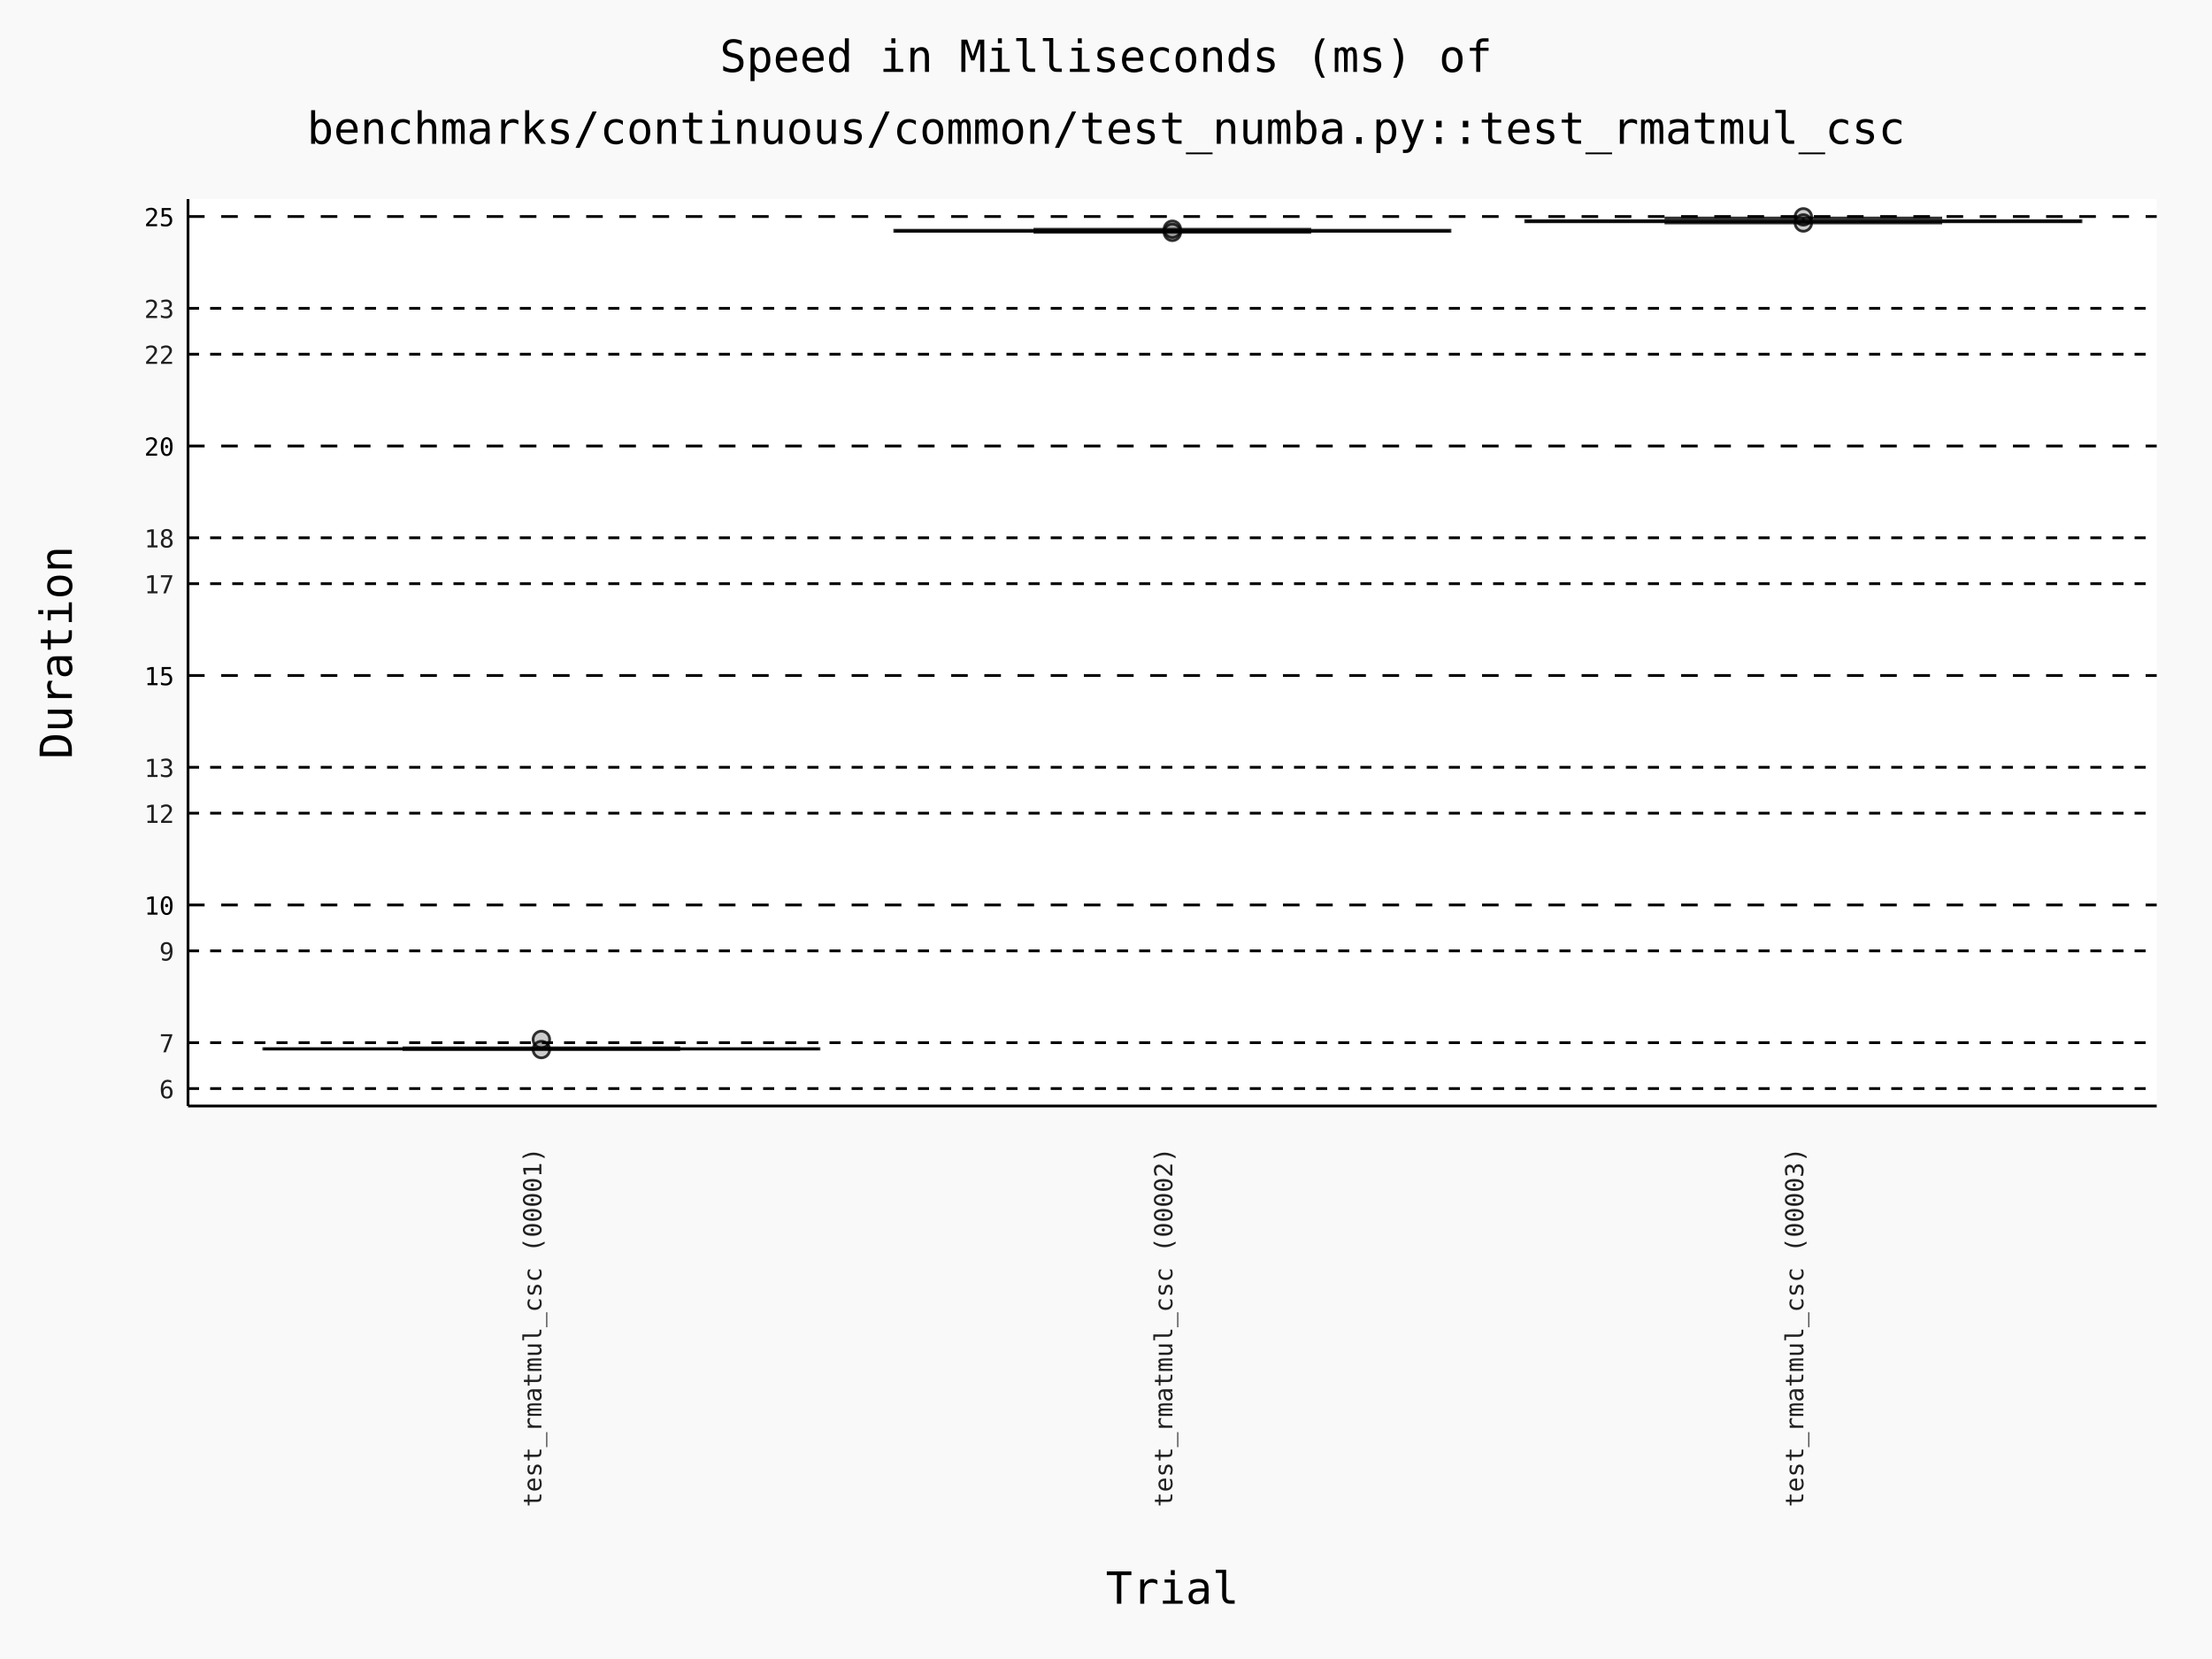
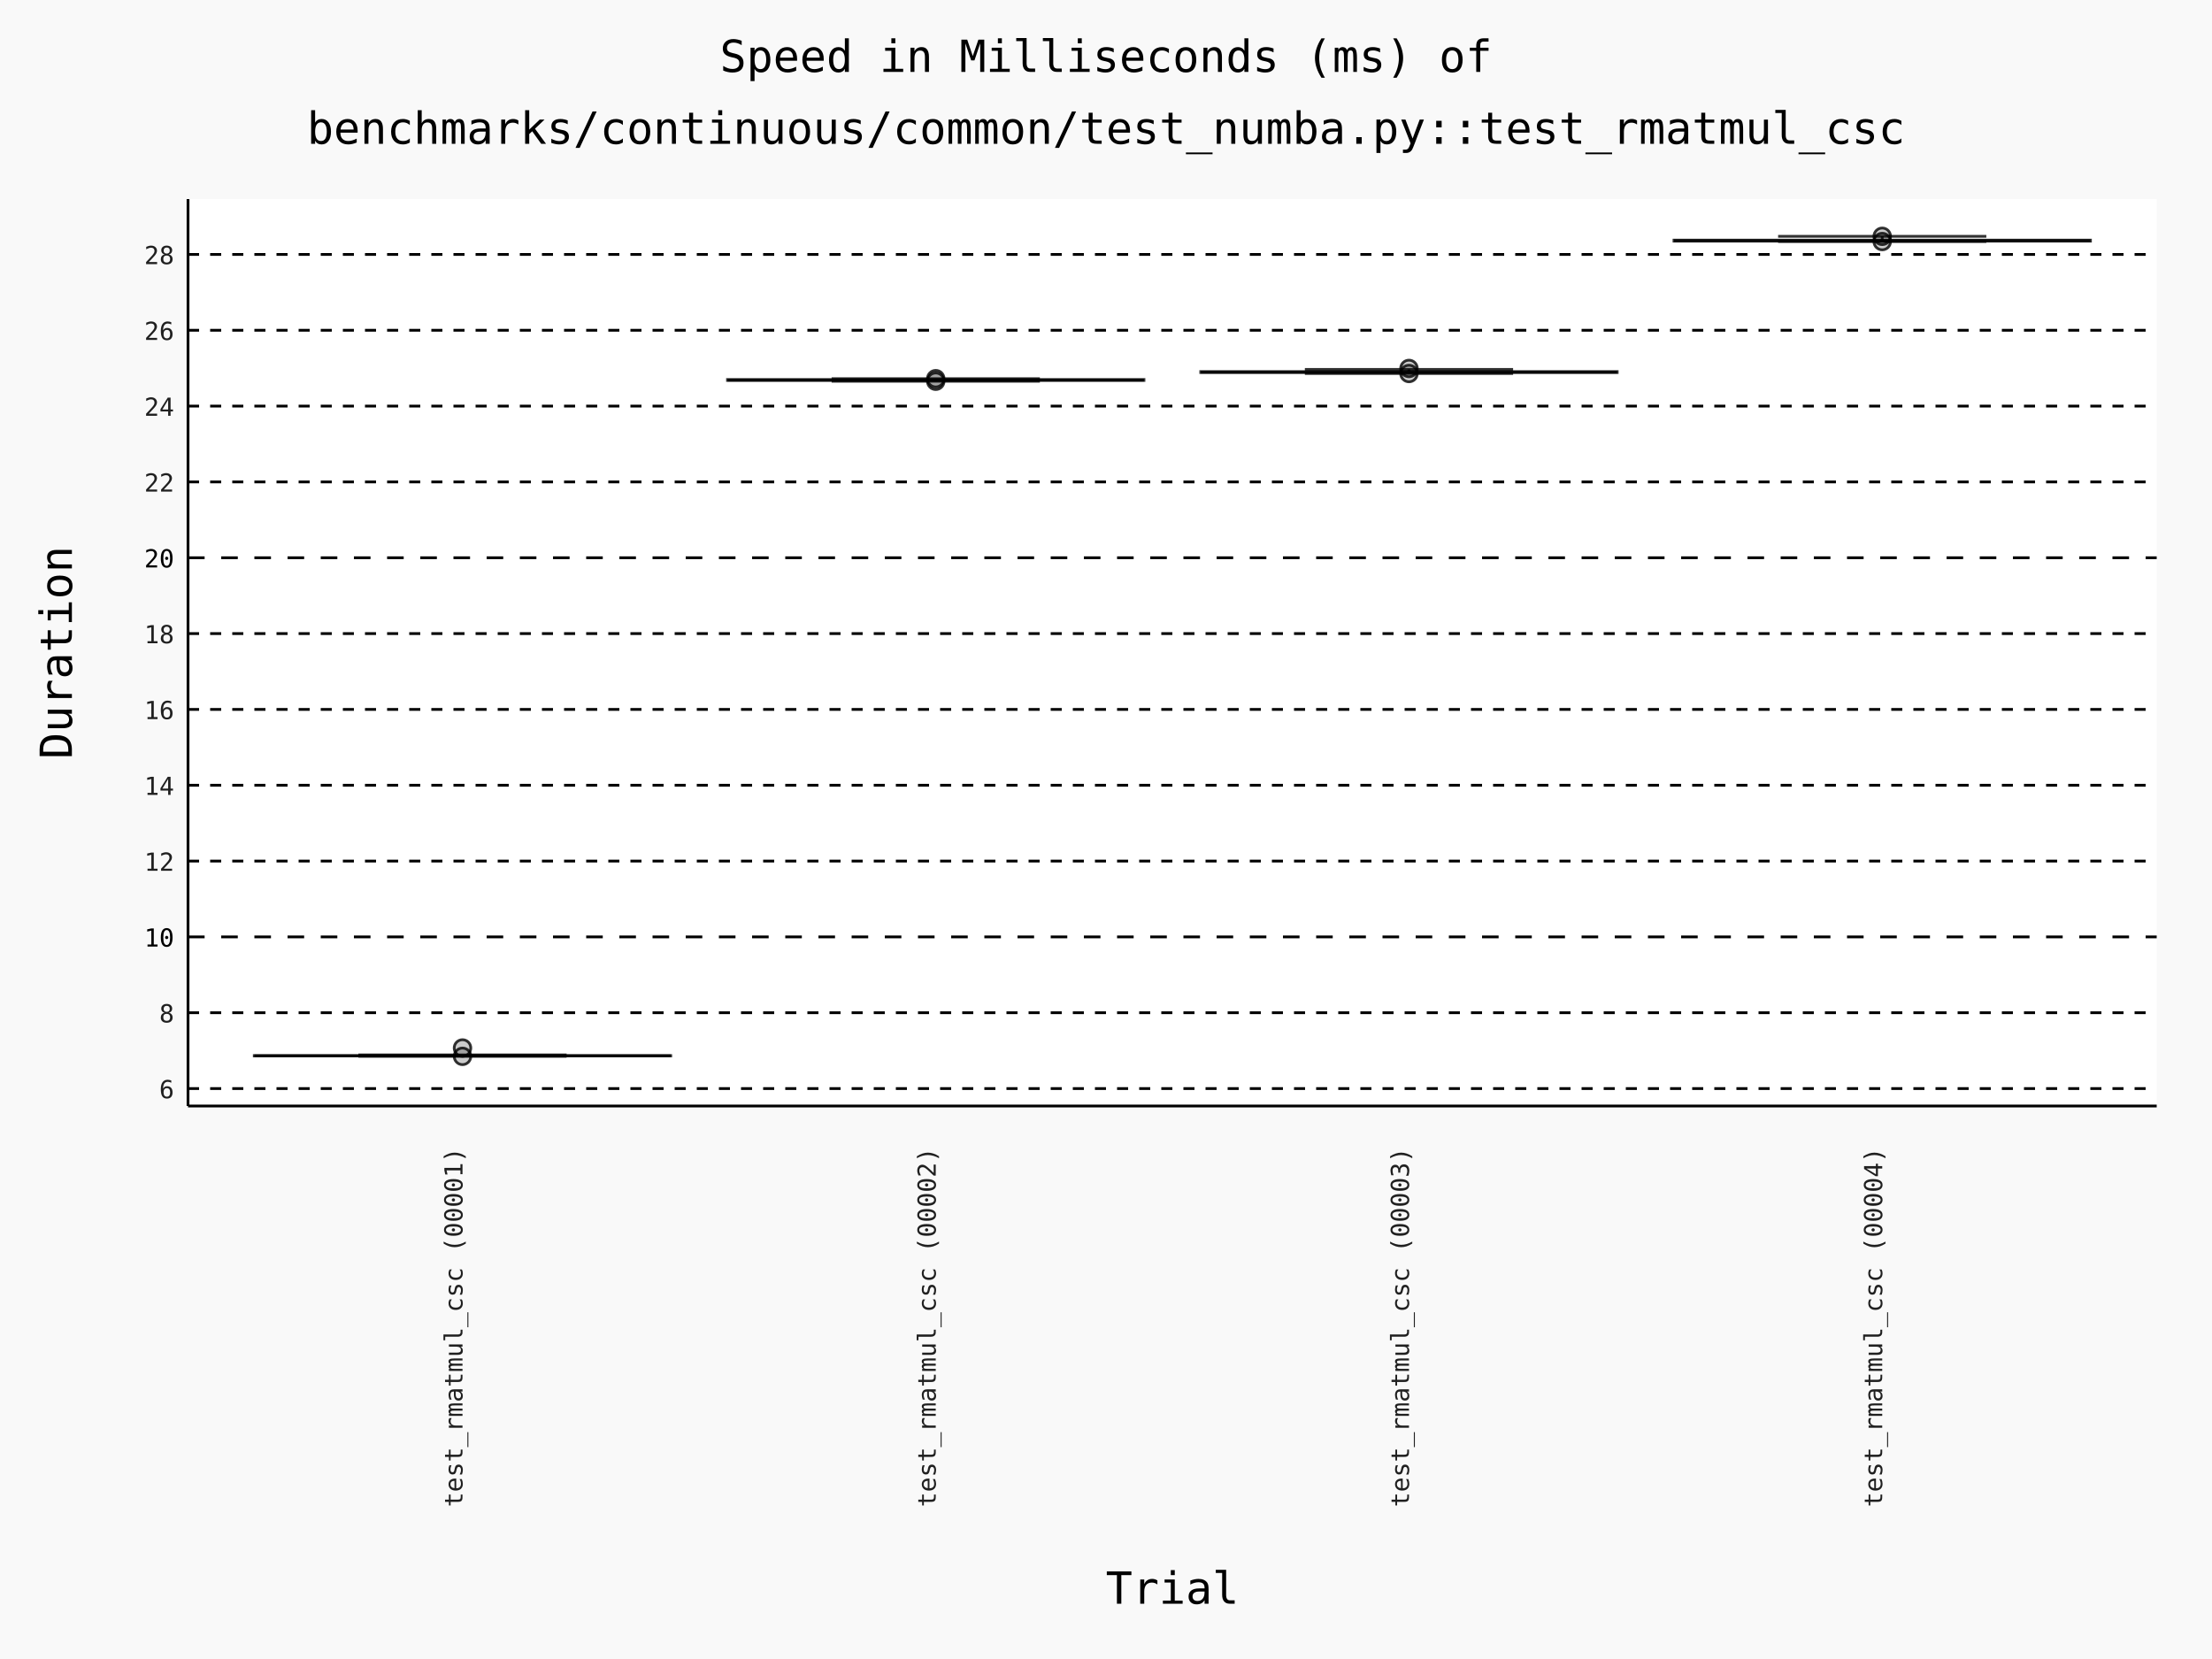
- <svg xmlns="http://www.w3.org/2000/svg" id="chart-561ffcb5-da2e-4464-87ba-7b3b3c392dc6" class="pygal-chart" viewBox="0 0 800 600">
+ <svg xmlns="http://www.w3.org/2000/svg" id="chart-e6eb387d-7702-4a3e-89c0-373806a4e8cf" class="pygal-chart" viewBox="0 0 800 600">
  <defs>
-     <style type="text/css">#chart-561ffcb5-da2e-4464-87ba-7b3b3c392dc6{-webkit-user-select:none;-webkit-font-smoothing:antialiased;font-family:Consolas,"Deja Vu Sans Mono","Bitstream Vera Sans Mono","Courier New",monospace}#chart-561ffcb5-da2e-4464-87ba-7b3b3c392dc6 .title{font-family:Consolas,"Deja Vu Sans Mono","Bitstream Vera Sans Mono","Courier New",monospace;font-size:16px}#chart-561ffcb5-da2e-4464-87ba-7b3b3c392dc6 .legends .legend text{font-family:Consolas,"Deja Vu Sans Mono","Bitstream Vera Sans Mono","Courier New",monospace;font-size:14px}#chart-561ffcb5-da2e-4464-87ba-7b3b3c392dc6 .axis text{font-family:Consolas,"Deja Vu Sans Mono","Bitstream Vera Sans Mono","Courier New",monospace;font-size:10px}#chart-561ffcb5-da2e-4464-87ba-7b3b3c392dc6 .axis text.major{font-family:Consolas,"Deja Vu Sans Mono","Bitstream Vera Sans Mono","Courier New",monospace;font-size:10px}#chart-561ffcb5-da2e-4464-87ba-7b3b3c392dc6 .text-overlay text.value{font-family:Consolas,"Deja Vu Sans Mono","Bitstream Vera Sans Mono","Courier New",monospace;font-size:16px}#chart-561ffcb5-da2e-4464-87ba-7b3b3c392dc6 .text-overlay text.label{font-family:Consolas,"Deja Vu Sans Mono","Bitstream Vera Sans Mono","Courier New",monospace;font-size:10px}#chart-561ffcb5-da2e-4464-87ba-7b3b3c392dc6 .tooltip{font-family:Consolas,"Deja Vu Sans Mono","Bitstream Vera Sans Mono","Courier New",monospace;font-size:14px}#chart-561ffcb5-da2e-4464-87ba-7b3b3c392dc6 text.no_data{font-family:Consolas,"Deja Vu Sans Mono","Bitstream Vera Sans Mono","Courier New",monospace;font-size:64px}
- #chart-561ffcb5-da2e-4464-87ba-7b3b3c392dc6{background-color:rgba(249,249,249,1)}#chart-561ffcb5-da2e-4464-87ba-7b3b3c392dc6 path,#chart-561ffcb5-da2e-4464-87ba-7b3b3c392dc6 line,#chart-561ffcb5-da2e-4464-87ba-7b3b3c392dc6 rect,#chart-561ffcb5-da2e-4464-87ba-7b3b3c392dc6 circle{-webkit-transition:150ms;-moz-transition:150ms;transition:150ms}#chart-561ffcb5-da2e-4464-87ba-7b3b3c392dc6 .graph &gt; .background{fill:rgba(249,249,249,1)}#chart-561ffcb5-da2e-4464-87ba-7b3b3c392dc6 .plot &gt; .background{fill:rgba(255,255,255,1)}#chart-561ffcb5-da2e-4464-87ba-7b3b3c392dc6 .graph{fill:rgba(0,0,0,.87)}#chart-561ffcb5-da2e-4464-87ba-7b3b3c392dc6 text.no_data{fill:rgba(0,0,0,1)}#chart-561ffcb5-da2e-4464-87ba-7b3b3c392dc6 .title{fill:rgba(0,0,0,1)}#chart-561ffcb5-da2e-4464-87ba-7b3b3c392dc6 .legends .legend text{fill:rgba(0,0,0,.87)}#chart-561ffcb5-da2e-4464-87ba-7b3b3c392dc6 .legends .legend:hover text{fill:rgba(0,0,0,1)}#chart-561ffcb5-da2e-4464-87ba-7b3b3c392dc6 .axis .line{stroke:rgba(0,0,0,1)}#chart-561ffcb5-da2e-4464-87ba-7b3b3c392dc6 .axis .guide.line{stroke:rgba(0,0,0,.54)}#chart-561ffcb5-da2e-4464-87ba-7b3b3c392dc6 .axis .major.line{stroke:rgba(0,0,0,.87)}#chart-561ffcb5-da2e-4464-87ba-7b3b3c392dc6 .axis text.major{fill:rgba(0,0,0,1)}#chart-561ffcb5-da2e-4464-87ba-7b3b3c392dc6 .axis.y .guides:hover .guide.line,#chart-561ffcb5-da2e-4464-87ba-7b3b3c392dc6 .line-graph .axis.x .guides:hover .guide.line,#chart-561ffcb5-da2e-4464-87ba-7b3b3c392dc6 .stackedline-graph .axis.x .guides:hover .guide.line,#chart-561ffcb5-da2e-4464-87ba-7b3b3c392dc6 .xy-graph .axis.x .guides:hover .guide.line{stroke:rgba(0,0,0,1)}#chart-561ffcb5-da2e-4464-87ba-7b3b3c392dc6 .axis .guides:hover text{fill:rgba(0,0,0,1)}#chart-561ffcb5-da2e-4464-87ba-7b3b3c392dc6 .reactive{fill-opacity:.7;stroke-opacity:.8;stroke-width:1}#chart-561ffcb5-da2e-4464-87ba-7b3b3c392dc6 .ci{stroke:rgba(0,0,0,.87)}#chart-561ffcb5-da2e-4464-87ba-7b3b3c392dc6 .reactive.active,#chart-561ffcb5-da2e-4464-87ba-7b3b3c392dc6 .active .reactive{fill-opacity:.8;stroke-opacity:.9;stroke-width:4}#chart-561ffcb5-da2e-4464-87ba-7b3b3c392dc6 .ci .reactive.active{stroke-width:1.5}#chart-561ffcb5-da2e-4464-87ba-7b3b3c392dc6 .series text{fill:rgba(0,0,0,1)}#chart-561ffcb5-da2e-4464-87ba-7b3b3c392dc6 .tooltip rect{fill:rgba(255,255,255,1);stroke:rgba(0,0,0,1);-webkit-transition:opacity 150ms;-moz-transition:opacity 150ms;transition:opacity 150ms}#chart-561ffcb5-da2e-4464-87ba-7b3b3c392dc6 .tooltip .label{fill:rgba(0,0,0,.87)}#chart-561ffcb5-da2e-4464-87ba-7b3b3c392dc6 .tooltip .label{fill:rgba(0,0,0,.87)}#chart-561ffcb5-da2e-4464-87ba-7b3b3c392dc6 .tooltip .legend{font-size:.8em;fill:rgba(0,0,0,.54)}#chart-561ffcb5-da2e-4464-87ba-7b3b3c392dc6 .tooltip .x_label{font-size:.6em;fill:rgba(0,0,0,1)}#chart-561ffcb5-da2e-4464-87ba-7b3b3c392dc6 .tooltip .xlink{font-size:.5em;text-decoration:underline}#chart-561ffcb5-da2e-4464-87ba-7b3b3c392dc6 .tooltip .value{font-size:1.5em}#chart-561ffcb5-da2e-4464-87ba-7b3b3c392dc6 .bound{font-size:.5em}#chart-561ffcb5-da2e-4464-87ba-7b3b3c392dc6 .max-value{font-size:.75em;fill:rgba(0,0,0,.54)}#chart-561ffcb5-da2e-4464-87ba-7b3b3c392dc6 .map-element{fill:rgba(255,255,255,1);stroke:rgba(0,0,0,.54) !important}#chart-561ffcb5-da2e-4464-87ba-7b3b3c392dc6 .map-element .reactive{fill-opacity:inherit;stroke-opacity:inherit}#chart-561ffcb5-da2e-4464-87ba-7b3b3c392dc6 .color-0,#chart-561ffcb5-da2e-4464-87ba-7b3b3c392dc6 .color-0 a:visited{stroke:#000000;fill:#000000}#chart-561ffcb5-da2e-4464-87ba-7b3b3c392dc6 .color-1,#chart-561ffcb5-da2e-4464-87ba-7b3b3c392dc6 .color-1 a:visited{stroke:#000000;fill:#000000}#chart-561ffcb5-da2e-4464-87ba-7b3b3c392dc6 .color-2,#chart-561ffcb5-da2e-4464-87ba-7b3b3c392dc6 .color-2 a:visited{stroke:#000000;fill:#000000}#chart-561ffcb5-da2e-4464-87ba-7b3b3c392dc6 .text-overlay .color-0 text{fill:white}#chart-561ffcb5-da2e-4464-87ba-7b3b3c392dc6 .text-overlay .color-1 text{fill:white}#chart-561ffcb5-da2e-4464-87ba-7b3b3c392dc6 .text-overlay .color-2 text{fill:white}
- #chart-561ffcb5-da2e-4464-87ba-7b3b3c392dc6 text.no_data{text-anchor:middle}#chart-561ffcb5-da2e-4464-87ba-7b3b3c392dc6 .guide.line{fill:none}#chart-561ffcb5-da2e-4464-87ba-7b3b3c392dc6 .centered{text-anchor:middle}#chart-561ffcb5-da2e-4464-87ba-7b3b3c392dc6 .title{text-anchor:middle}#chart-561ffcb5-da2e-4464-87ba-7b3b3c392dc6 .legends .legend text{fill-opacity:1}#chart-561ffcb5-da2e-4464-87ba-7b3b3c392dc6 .axis.x text{text-anchor:middle}#chart-561ffcb5-da2e-4464-87ba-7b3b3c392dc6 .axis.x:not(.web) text[transform]{text-anchor:start}#chart-561ffcb5-da2e-4464-87ba-7b3b3c392dc6 .axis.x:not(.web) text[transform].backwards{text-anchor:end}#chart-561ffcb5-da2e-4464-87ba-7b3b3c392dc6 .axis.y text{text-anchor:end}#chart-561ffcb5-da2e-4464-87ba-7b3b3c392dc6 .axis.y text[transform].backwards{text-anchor:start}#chart-561ffcb5-da2e-4464-87ba-7b3b3c392dc6 .axis.y2 text{text-anchor:start}#chart-561ffcb5-da2e-4464-87ba-7b3b3c392dc6 .axis.y2 text[transform].backwards{text-anchor:end}#chart-561ffcb5-da2e-4464-87ba-7b3b3c392dc6 .axis .guide.line{stroke-dasharray:4,4;stroke:black}#chart-561ffcb5-da2e-4464-87ba-7b3b3c392dc6 .axis .major.guide.line{stroke-dasharray:6,6;stroke:black}#chart-561ffcb5-da2e-4464-87ba-7b3b3c392dc6 .horizontal .axis.y .guide.line,#chart-561ffcb5-da2e-4464-87ba-7b3b3c392dc6 .horizontal .axis.y2 .guide.line,#chart-561ffcb5-da2e-4464-87ba-7b3b3c392dc6 .vertical .axis.x .guide.line{opacity:0}#chart-561ffcb5-da2e-4464-87ba-7b3b3c392dc6 .horizontal .axis.always_show .guide.line,#chart-561ffcb5-da2e-4464-87ba-7b3b3c392dc6 .vertical .axis.always_show .guide.line{opacity:1 !important}#chart-561ffcb5-da2e-4464-87ba-7b3b3c392dc6 .axis.y .guides:hover .guide.line,#chart-561ffcb5-da2e-4464-87ba-7b3b3c392dc6 .axis.y2 .guides:hover .guide.line,#chart-561ffcb5-da2e-4464-87ba-7b3b3c392dc6 .axis.x .guides:hover .guide.line{opacity:1}#chart-561ffcb5-da2e-4464-87ba-7b3b3c392dc6 .axis .guides:hover text{opacity:1}#chart-561ffcb5-da2e-4464-87ba-7b3b3c392dc6 .nofill{fill:none}#chart-561ffcb5-da2e-4464-87ba-7b3b3c392dc6 .subtle-fill{fill-opacity:.2}#chart-561ffcb5-da2e-4464-87ba-7b3b3c392dc6 .dot{stroke-width:1px;fill-opacity:1;stroke-opacity:1}#chart-561ffcb5-da2e-4464-87ba-7b3b3c392dc6 .dot.active{stroke-width:5px}#chart-561ffcb5-da2e-4464-87ba-7b3b3c392dc6 .dot.negative{fill:transparent}#chart-561ffcb5-da2e-4464-87ba-7b3b3c392dc6 text,#chart-561ffcb5-da2e-4464-87ba-7b3b3c392dc6 tspan{stroke:none !important}#chart-561ffcb5-da2e-4464-87ba-7b3b3c392dc6 .series text.active{opacity:1}#chart-561ffcb5-da2e-4464-87ba-7b3b3c392dc6 .tooltip rect{fill-opacity:.95;stroke-width:.5}#chart-561ffcb5-da2e-4464-87ba-7b3b3c392dc6 .tooltip text{fill-opacity:1}#chart-561ffcb5-da2e-4464-87ba-7b3b3c392dc6 .showable{visibility:hidden}#chart-561ffcb5-da2e-4464-87ba-7b3b3c392dc6 .showable.shown{visibility:visible}#chart-561ffcb5-da2e-4464-87ba-7b3b3c392dc6 .gauge-background{fill:rgba(229,229,229,1);stroke:none}#chart-561ffcb5-da2e-4464-87ba-7b3b3c392dc6 .bg-lines{stroke:rgba(249,249,249,1);stroke-width:2px}
+     <style type="text/css">#chart-e6eb387d-7702-4a3e-89c0-373806a4e8cf{-webkit-user-select:none;-webkit-font-smoothing:antialiased;font-family:Consolas,"Deja Vu Sans Mono","Bitstream Vera Sans Mono","Courier New",monospace}#chart-e6eb387d-7702-4a3e-89c0-373806a4e8cf .title{font-family:Consolas,"Deja Vu Sans Mono","Bitstream Vera Sans Mono","Courier New",monospace;font-size:16px}#chart-e6eb387d-7702-4a3e-89c0-373806a4e8cf .legends .legend text{font-family:Consolas,"Deja Vu Sans Mono","Bitstream Vera Sans Mono","Courier New",monospace;font-size:14px}#chart-e6eb387d-7702-4a3e-89c0-373806a4e8cf .axis text{font-family:Consolas,"Deja Vu Sans Mono","Bitstream Vera Sans Mono","Courier New",monospace;font-size:10px}#chart-e6eb387d-7702-4a3e-89c0-373806a4e8cf .axis text.major{font-family:Consolas,"Deja Vu Sans Mono","Bitstream Vera Sans Mono","Courier New",monospace;font-size:10px}#chart-e6eb387d-7702-4a3e-89c0-373806a4e8cf .text-overlay text.value{font-family:Consolas,"Deja Vu Sans Mono","Bitstream Vera Sans Mono","Courier New",monospace;font-size:16px}#chart-e6eb387d-7702-4a3e-89c0-373806a4e8cf .text-overlay text.label{font-family:Consolas,"Deja Vu Sans Mono","Bitstream Vera Sans Mono","Courier New",monospace;font-size:10px}#chart-e6eb387d-7702-4a3e-89c0-373806a4e8cf .tooltip{font-family:Consolas,"Deja Vu Sans Mono","Bitstream Vera Sans Mono","Courier New",monospace;font-size:14px}#chart-e6eb387d-7702-4a3e-89c0-373806a4e8cf text.no_data{font-family:Consolas,"Deja Vu Sans Mono","Bitstream Vera Sans Mono","Courier New",monospace;font-size:64px}
+ #chart-e6eb387d-7702-4a3e-89c0-373806a4e8cf{background-color:rgba(249,249,249,1)}#chart-e6eb387d-7702-4a3e-89c0-373806a4e8cf path,#chart-e6eb387d-7702-4a3e-89c0-373806a4e8cf line,#chart-e6eb387d-7702-4a3e-89c0-373806a4e8cf rect,#chart-e6eb387d-7702-4a3e-89c0-373806a4e8cf circle{-webkit-transition:150ms;-moz-transition:150ms;transition:150ms}#chart-e6eb387d-7702-4a3e-89c0-373806a4e8cf .graph &gt; .background{fill:rgba(249,249,249,1)}#chart-e6eb387d-7702-4a3e-89c0-373806a4e8cf .plot &gt; .background{fill:rgba(255,255,255,1)}#chart-e6eb387d-7702-4a3e-89c0-373806a4e8cf .graph{fill:rgba(0,0,0,.87)}#chart-e6eb387d-7702-4a3e-89c0-373806a4e8cf text.no_data{fill:rgba(0,0,0,1)}#chart-e6eb387d-7702-4a3e-89c0-373806a4e8cf .title{fill:rgba(0,0,0,1)}#chart-e6eb387d-7702-4a3e-89c0-373806a4e8cf .legends .legend text{fill:rgba(0,0,0,.87)}#chart-e6eb387d-7702-4a3e-89c0-373806a4e8cf .legends .legend:hover text{fill:rgba(0,0,0,1)}#chart-e6eb387d-7702-4a3e-89c0-373806a4e8cf .axis .line{stroke:rgba(0,0,0,1)}#chart-e6eb387d-7702-4a3e-89c0-373806a4e8cf .axis .guide.line{stroke:rgba(0,0,0,.54)}#chart-e6eb387d-7702-4a3e-89c0-373806a4e8cf .axis .major.line{stroke:rgba(0,0,0,.87)}#chart-e6eb387d-7702-4a3e-89c0-373806a4e8cf .axis text.major{fill:rgba(0,0,0,1)}#chart-e6eb387d-7702-4a3e-89c0-373806a4e8cf .axis.y .guides:hover .guide.line,#chart-e6eb387d-7702-4a3e-89c0-373806a4e8cf .line-graph .axis.x .guides:hover .guide.line,#chart-e6eb387d-7702-4a3e-89c0-373806a4e8cf .stackedline-graph .axis.x .guides:hover .guide.line,#chart-e6eb387d-7702-4a3e-89c0-373806a4e8cf .xy-graph .axis.x .guides:hover .guide.line{stroke:rgba(0,0,0,1)}#chart-e6eb387d-7702-4a3e-89c0-373806a4e8cf .axis .guides:hover text{fill:rgba(0,0,0,1)}#chart-e6eb387d-7702-4a3e-89c0-373806a4e8cf .reactive{fill-opacity:.7;stroke-opacity:.8;stroke-width:1}#chart-e6eb387d-7702-4a3e-89c0-373806a4e8cf .ci{stroke:rgba(0,0,0,.87)}#chart-e6eb387d-7702-4a3e-89c0-373806a4e8cf .reactive.active,#chart-e6eb387d-7702-4a3e-89c0-373806a4e8cf .active .reactive{fill-opacity:.8;stroke-opacity:.9;stroke-width:4}#chart-e6eb387d-7702-4a3e-89c0-373806a4e8cf .ci .reactive.active{stroke-width:1.5}#chart-e6eb387d-7702-4a3e-89c0-373806a4e8cf .series text{fill:rgba(0,0,0,1)}#chart-e6eb387d-7702-4a3e-89c0-373806a4e8cf .tooltip rect{fill:rgba(255,255,255,1);stroke:rgba(0,0,0,1);-webkit-transition:opacity 150ms;-moz-transition:opacity 150ms;transition:opacity 150ms}#chart-e6eb387d-7702-4a3e-89c0-373806a4e8cf .tooltip .label{fill:rgba(0,0,0,.87)}#chart-e6eb387d-7702-4a3e-89c0-373806a4e8cf .tooltip .label{fill:rgba(0,0,0,.87)}#chart-e6eb387d-7702-4a3e-89c0-373806a4e8cf .tooltip .legend{font-size:.8em;fill:rgba(0,0,0,.54)}#chart-e6eb387d-7702-4a3e-89c0-373806a4e8cf .tooltip .x_label{font-size:.6em;fill:rgba(0,0,0,1)}#chart-e6eb387d-7702-4a3e-89c0-373806a4e8cf .tooltip .xlink{font-size:.5em;text-decoration:underline}#chart-e6eb387d-7702-4a3e-89c0-373806a4e8cf .tooltip .value{font-size:1.5em}#chart-e6eb387d-7702-4a3e-89c0-373806a4e8cf .bound{font-size:.5em}#chart-e6eb387d-7702-4a3e-89c0-373806a4e8cf .max-value{font-size:.75em;fill:rgba(0,0,0,.54)}#chart-e6eb387d-7702-4a3e-89c0-373806a4e8cf .map-element{fill:rgba(255,255,255,1);stroke:rgba(0,0,0,.54) !important}#chart-e6eb387d-7702-4a3e-89c0-373806a4e8cf .map-element .reactive{fill-opacity:inherit;stroke-opacity:inherit}#chart-e6eb387d-7702-4a3e-89c0-373806a4e8cf .color-0,#chart-e6eb387d-7702-4a3e-89c0-373806a4e8cf .color-0 a:visited{stroke:#000000;fill:#000000}#chart-e6eb387d-7702-4a3e-89c0-373806a4e8cf .color-1,#chart-e6eb387d-7702-4a3e-89c0-373806a4e8cf .color-1 a:visited{stroke:#000000;fill:#000000}#chart-e6eb387d-7702-4a3e-89c0-373806a4e8cf .color-2,#chart-e6eb387d-7702-4a3e-89c0-373806a4e8cf .color-2 a:visited{stroke:#000000;fill:#000000}#chart-e6eb387d-7702-4a3e-89c0-373806a4e8cf .color-3,#chart-e6eb387d-7702-4a3e-89c0-373806a4e8cf .color-3 a:visited{stroke:#000000;fill:#000000}#chart-e6eb387d-7702-4a3e-89c0-373806a4e8cf .text-overlay .color-0 text{fill:white}#chart-e6eb387d-7702-4a3e-89c0-373806a4e8cf .text-overlay .color-1 text{fill:white}#chart-e6eb387d-7702-4a3e-89c0-373806a4e8cf .text-overlay .color-2 text{fill:white}#chart-e6eb387d-7702-4a3e-89c0-373806a4e8cf .text-overlay .color-3 text{fill:white}
+ #chart-e6eb387d-7702-4a3e-89c0-373806a4e8cf text.no_data{text-anchor:middle}#chart-e6eb387d-7702-4a3e-89c0-373806a4e8cf .guide.line{fill:none}#chart-e6eb387d-7702-4a3e-89c0-373806a4e8cf .centered{text-anchor:middle}#chart-e6eb387d-7702-4a3e-89c0-373806a4e8cf .title{text-anchor:middle}#chart-e6eb387d-7702-4a3e-89c0-373806a4e8cf .legends .legend text{fill-opacity:1}#chart-e6eb387d-7702-4a3e-89c0-373806a4e8cf .axis.x text{text-anchor:middle}#chart-e6eb387d-7702-4a3e-89c0-373806a4e8cf .axis.x:not(.web) text[transform]{text-anchor:start}#chart-e6eb387d-7702-4a3e-89c0-373806a4e8cf .axis.x:not(.web) text[transform].backwards{text-anchor:end}#chart-e6eb387d-7702-4a3e-89c0-373806a4e8cf .axis.y text{text-anchor:end}#chart-e6eb387d-7702-4a3e-89c0-373806a4e8cf .axis.y text[transform].backwards{text-anchor:start}#chart-e6eb387d-7702-4a3e-89c0-373806a4e8cf .axis.y2 text{text-anchor:start}#chart-e6eb387d-7702-4a3e-89c0-373806a4e8cf .axis.y2 text[transform].backwards{text-anchor:end}#chart-e6eb387d-7702-4a3e-89c0-373806a4e8cf .axis .guide.line{stroke-dasharray:4,4;stroke:black}#chart-e6eb387d-7702-4a3e-89c0-373806a4e8cf .axis .major.guide.line{stroke-dasharray:6,6;stroke:black}#chart-e6eb387d-7702-4a3e-89c0-373806a4e8cf .horizontal .axis.y .guide.line,#chart-e6eb387d-7702-4a3e-89c0-373806a4e8cf .horizontal .axis.y2 .guide.line,#chart-e6eb387d-7702-4a3e-89c0-373806a4e8cf .vertical .axis.x .guide.line{opacity:0}#chart-e6eb387d-7702-4a3e-89c0-373806a4e8cf .horizontal .axis.always_show .guide.line,#chart-e6eb387d-7702-4a3e-89c0-373806a4e8cf .vertical .axis.always_show .guide.line{opacity:1 !important}#chart-e6eb387d-7702-4a3e-89c0-373806a4e8cf .axis.y .guides:hover .guide.line,#chart-e6eb387d-7702-4a3e-89c0-373806a4e8cf .axis.y2 .guides:hover .guide.line,#chart-e6eb387d-7702-4a3e-89c0-373806a4e8cf .axis.x .guides:hover .guide.line{opacity:1}#chart-e6eb387d-7702-4a3e-89c0-373806a4e8cf .axis .guides:hover text{opacity:1}#chart-e6eb387d-7702-4a3e-89c0-373806a4e8cf .nofill{fill:none}#chart-e6eb387d-7702-4a3e-89c0-373806a4e8cf .subtle-fill{fill-opacity:.2}#chart-e6eb387d-7702-4a3e-89c0-373806a4e8cf .dot{stroke-width:1px;fill-opacity:1;stroke-opacity:1}#chart-e6eb387d-7702-4a3e-89c0-373806a4e8cf .dot.active{stroke-width:5px}#chart-e6eb387d-7702-4a3e-89c0-373806a4e8cf .dot.negative{fill:transparent}#chart-e6eb387d-7702-4a3e-89c0-373806a4e8cf text,#chart-e6eb387d-7702-4a3e-89c0-373806a4e8cf tspan{stroke:none !important}#chart-e6eb387d-7702-4a3e-89c0-373806a4e8cf .series text.active{opacity:1}#chart-e6eb387d-7702-4a3e-89c0-373806a4e8cf .tooltip rect{fill-opacity:.95;stroke-width:.5}#chart-e6eb387d-7702-4a3e-89c0-373806a4e8cf .tooltip text{fill-opacity:1}#chart-e6eb387d-7702-4a3e-89c0-373806a4e8cf .showable{visibility:hidden}#chart-e6eb387d-7702-4a3e-89c0-373806a4e8cf .showable.shown{visibility:visible}#chart-e6eb387d-7702-4a3e-89c0-373806a4e8cf .gauge-background{fill:rgba(229,229,229,1);stroke:none}#chart-e6eb387d-7702-4a3e-89c0-373806a4e8cf .bg-lines{stroke:rgba(249,249,249,1);stroke-width:2px}
.tooltip .value{font-size:1em !important}.axis text{font-size:9px !important}</style>
  </defs>
  <g class="graph custombox-graph vertical">
    <rect x="0" y="0" width="800" height="600" class="background" />
    <g transform="translate(68, 72)" class="plot">
      <rect x="0" y="0" width="712.0" height="328.0" class="background" />
      <g class="axis y always_show">
        <path d="M0 328 h712" class="line" />
        <g class="guides">
          <path d="M0 321.692 h712" class="guide line" />
          <text x="-5" y="325.192" class="">6</text>
        </g>
        <g class="guides">
-           <path d="M0 305.093 h712" class="guide line" />
-           <text x="-5" y="308.593" class="">7</text>
+           <path d="M0 294.268 h712" class="guide line" />
+           <text x="-5" y="297.768" class="">8</text>
        </g>
        <g class="guides">
-           <path d="M0 271.895 h712" class="guide line" />
-           <text x="-5" y="275.395" class="">9</text>
+           <path d="M0 266.843 h712" class="major guide line" />
+           <text x="-5" y="270.343" class="major">10</text>
        </g>
        <g class="guides">
-           <path d="M0 255.296 h712" class="major guide line" />
-           <text x="-5" y="258.796" class="major">10</text>
+           <path d="M0 239.418 h712" class="guide line" />
+           <text x="-5" y="242.918" class="">12</text>
        </g>
        <g class="guides">
-           <path d="M0 222.097 h712" class="guide line" />
-           <text x="-5" y="225.597" class="">12</text>
+           <path d="M0 211.993 h712" class="guide line" />
+           <text x="-5" y="215.493" class="">14</text>
        </g>
        <g class="guides">
-           <path d="M0 205.498 h712" class="guide line" />
-           <text x="-5" y="208.998" class="">13</text>
+           <path d="M0 184.569 h712" class="guide line" />
+           <text x="-5" y="188.069" class="">16</text>
        </g>
        <g class="guides">
-           <path d="M0 172.3 h712" class="major guide line" />
-           <text x="-5" y="175.8" class="major">15</text>
+           <path d="M0 157.144 h712" class="guide line" />
+           <text x="-5" y="160.644" class="">18</text>
        </g>
        <g class="guides">
-           <path d="M0 139.101 h712" class="guide line" />
-           <text x="-5" y="142.601" class="">17</text>
+           <path d="M0 129.719 h712" class="major guide line" />
+           <text x="-5" y="133.219" class="major">20</text>
        </g>
        <g class="guides">
-           <path d="M0 122.502 h712" class="guide line" />
-           <text x="-5" y="126.002" class="">18</text>
+           <path d="M0 102.294 h712" class="guide line" />
+           <text x="-5" y="105.794" class="">22</text>
        </g>
        <g class="guides">
-           <path d="M0 89.304 h712" class="major guide line" />
-           <text x="-5" y="92.804" class="major">20</text>
+           <path d="M0 74.87 h712" class="guide line" />
+           <text x="-5" y="78.37" class="">24</text>
        </g>
        <g class="guides">
-           <path d="M0 56.105 h712" class="guide line" />
-           <text x="-5" y="59.605" class="">22</text>
+           <path d="M0 47.445 h712" class="guide line" />
+           <text x="-5" y="50.945" class="">26</text>
        </g>
        <g class="guides">
-           <path d="M0 39.506 h712" class="guide line" />
-           <text x="-5" y="43.006" class="">23</text>
-         </g>
-         <g class="guides">
-           <path d="M0 6.308 h712" class="major guide line" />
-           <text x="-5" y="9.808" class="major">25</text>
+           <path d="M0 20.02 h712" class="guide line" />
+           <text x="-5" y="23.52" class="">28</text>
        </g>
      </g>
      <g class="axis x">
        <path d="M0 0 v328" class="line" />
        <g class="guides">
-           <path d="M127.795 0 v328" class="guide line" />
-           <text x="127.795" y="343.0" class="backwards" transform="rotate(270 127.7949 343)">test_rmatmul_csc (00001)</text>
+           <path d="M99.269 0 v328" class="guide line" />
+           <text x="99.269" y="343.0" class="backwards" transform="rotate(270 99.26923 343)">test_rmatmul_csc (00001)</text>
        </g>
        <g class="guides">
-           <path d="M356 0 v328" class="guide line" />
-           <text x="356.0" y="343.0" class="backwards" transform="rotate(270 356 343)">test_rmatmul_csc (00002)</text>
+           <path d="M270.423 0 v328" class="guide line" />
+           <text x="270.423" y="343.0" class="backwards" transform="rotate(270 270.4231 343)">test_rmatmul_csc (00002)</text>
        </g>
        <g class="guides">
-           <path d="M584.205 0 v328" class="guide line" />
-           <text x="584.205" y="343.0" class="backwards" transform="rotate(270 584.2051 343)">test_rmatmul_csc (00003)</text>
+           <path d="M441.577 0 v328" class="guide line" />
+           <text x="441.577" y="343.0" class="backwards" transform="rotate(270 441.5769 343)">test_rmatmul_csc (00003)</text>
+         </g>
+         <g class="guides">
+           <path d="M612.731 0 v328" class="guide line" />
+           <text x="612.731" y="343.0" class="backwards" transform="rotate(270 612.7308 343)">test_rmatmul_csc (00004)</text>
        </g>
      </g>
      <g class="series serie-0 color-0">
        <g class="boxes">
          <g class="box">
-             <path stroke-width="3" d="M77.59 307.589 L178 307.589" class="reactive tooltip-trigger" />
-             <path stroke-width="3" d="M27.385 307.355 L228.205 307.355" class="reactive tooltip-trigger" />
-             <path stroke-width="3" d="M77.59 306.956 L178 306.956" class="reactive tooltip-trigger" />
-             <path stroke-width="2" d="M127.795 307.589 L127.795 307.414" class="reactive tooltip-trigger" />
-             <path stroke-width="2" d="M127.795 306.956 L127.795 307.259" class="reactive tooltip-trigger" />
-             <rect x="27.385" y="307.259" height="0.154" width="200.821" class="subtle-fill reactive tooltip-trigger" />
-             <circle cx="127.795" cy="307.589" r="3" class="subtle-fill reactive tooltip-trigger" />
-             <circle cx="127.795" cy="303.939" r="3" class="subtle-fill reactive tooltip-trigger" />
+             <path stroke-width="3" d="M61.615 310.042 L136.923 310.042" class="reactive tooltip-trigger" />
+             <path stroke-width="3" d="M23.962 309.849 L174.577 309.849" class="reactive tooltip-trigger" />
+             <path stroke-width="3" d="M61.615 309.519 L136.923 309.519" class="reactive tooltip-trigger" />
+             <path stroke-width="2" d="M99.269 310.042 L99.269 309.897" class="reactive tooltip-trigger" />
+             <path stroke-width="2" d="M99.269 309.519 L99.269 309.769" class="reactive tooltip-trigger" />
+             <rect x="23.962" y="309.769" height="0.127" width="150.615" class="subtle-fill reactive tooltip-trigger" />
+             <circle cx="99.269" cy="310.042" r="3" class="subtle-fill reactive tooltip-trigger" />
+             <circle cx="99.269" cy="307.026" r="3" class="subtle-fill reactive tooltip-trigger" />
          </g>
        </g>
      </g>
      <g class="series serie-1 color-1">
        <g class="boxes">
          <g class="box">
-             <path stroke-width="3" d="M305.795 12.03 L406.205 12.03" class="reactive tooltip-trigger" />
-             <path stroke-width="3" d="M255.59 11.531 L456.41 11.531" class="reactive tooltip-trigger" />
-             <path stroke-width="3" d="M305.795 10.905 L406.205 10.905" class="reactive tooltip-trigger" />
-             <path stroke-width="2" d="M356 12.03 L356 11.669" class="reactive tooltip-trigger" />
-             <path stroke-width="2" d="M356 10.905 L356 11.269" class="reactive tooltip-trigger" />
-             <rect x="255.59" y="11.269" height="0.4" width="200.821" class="subtle-fill reactive tooltip-trigger" />
-             <circle cx="356" cy="12.03" r="3" class="subtle-fill reactive tooltip-trigger" />
-             <circle cx="356" cy="10.905" r="3" class="subtle-fill reactive tooltip-trigger" />
+             <path stroke-width="3" d="M232.769 65.885 L308.077 65.885" class="reactive tooltip-trigger" />
+             <path stroke-width="3" d="M195.115 65.472 L345.731 65.472" class="reactive tooltip-trigger" />
+             <path stroke-width="3" d="M232.769 64.955 L308.077 64.955" class="reactive tooltip-trigger" />
+             <path stroke-width="2" d="M270.423 65.885 L270.423 65.586" class="reactive tooltip-trigger" />
+             <path stroke-width="2" d="M270.423 64.955 L270.423 65.256" class="reactive tooltip-trigger" />
+             <rect x="195.115" y="65.256" height="0.33" width="150.615" class="subtle-fill reactive tooltip-trigger" />
+             <circle cx="270.423" cy="65.885" r="3" class="subtle-fill reactive tooltip-trigger" />
+             <circle cx="270.423" cy="64.955" r="3" class="subtle-fill reactive tooltip-trigger" />
          </g>
        </g>
      </g>
      <g class="series serie-2 color-2">
        <g class="boxes">
          <g class="box">
-             <path stroke-width="3" d="M534 8.639 L634.41 8.639" class="reactive tooltip-trigger" />
-             <path stroke-width="3" d="M483.795 8.047 L684.615 8.047" class="reactive tooltip-trigger" />
-             <path stroke-width="3" d="M534 6.844 L634.41 6.844" class="reactive tooltip-trigger" />
-             <path stroke-width="2" d="M584.205 8.639 L584.205 8.213" class="reactive tooltip-trigger" />
-             <path stroke-width="2" d="M584.205 6.844 L584.205 7.801" class="reactive tooltip-trigger" />
-             <rect x="483.795" y="7.801" height="0.411" width="200.821" class="subtle-fill reactive tooltip-trigger" />
-             <circle cx="584.205" cy="8.639" r="3" class="subtle-fill reactive tooltip-trigger" />
-             <circle cx="584.205" cy="6.432" r="3" class="subtle-fill reactive tooltip-trigger" />
+             <path stroke-width="3" d="M403.923 63.083 L479.231 63.083" class="reactive tooltip-trigger" />
+             <path stroke-width="3" d="M366.269 62.594 L516.885 62.594" class="reactive tooltip-trigger" />
+             <path stroke-width="3" d="M403.923 61.6 L479.231 61.6" class="reactive tooltip-trigger" />
+             <path stroke-width="2" d="M441.577 63.083 L441.577 62.731" class="reactive tooltip-trigger" />
+             <path stroke-width="2" d="M441.577 61.6 L441.577 62.391" class="reactive tooltip-trigger" />
+             <rect x="366.269" y="62.391" height="0.34" width="150.615" class="subtle-fill reactive tooltip-trigger" />
+             <circle cx="441.577" cy="63.083" r="3" class="subtle-fill reactive tooltip-trigger" />
+             <circle cx="441.577" cy="61.259" r="3" class="subtle-fill reactive tooltip-trigger" />
+           </g>
+         </g>
+       </g>
+       <g class="series serie-3 color-3">
+         <g class="boxes">
+           <g class="box">
+             <path stroke-width="3" d="M575.077 15.354 L650.385 15.354" class="reactive tooltip-trigger" />
+             <path stroke-width="3" d="M537.423 15.033 L688.038 15.033" class="reactive tooltip-trigger" />
+             <path stroke-width="3" d="M575.077 13.468 L650.385 13.468" class="reactive tooltip-trigger" />
+             <path stroke-width="2" d="M612.731 15.354 L612.731 15.207" class="reactive tooltip-trigger" />
+             <path stroke-width="2" d="M612.731 13.468 L612.731 14.848" class="reactive tooltip-trigger" />
+             <rect x="537.423" y="14.848" height="0.359" width="150.615" class="subtle-fill reactive tooltip-trigger" />
+             <circle cx="612.731" cy="15.354" r="3" class="subtle-fill reactive tooltip-trigger" />
+             <circle cx="612.731" cy="13.468" r="3" class="subtle-fill reactive tooltip-trigger" />
          </g>
        </g>
      </g>
    </g>
    <g class="titles">
      <text x="400.0" y="26" class="title plot_title">Speed in Milliseconds (ms) of</text>
      <text x="400.0" y="52" class="title plot_title">benchmarks/continuous/common/test_numba.py::test_rmatmul_csc</text>
      <text x="424.0" y="580.0" class="title">Trial</text>
      <text x="0" y="262.0" class="title" transform="rotate(-90 0 236)">Duration</text>
    </g>
    <g transform="translate(68, 72)" class="plot overlay">
      <g class="series serie-0 color-0" />
      <g class="series serie-1 color-1" />
      <g class="series serie-2 color-2" />
+       <g class="series serie-3 color-3" />
    </g>
    <g transform="translate(68, 72)" class="plot text-overlay">
      <g class="series serie-0 color-0" />
      <g class="series serie-1 color-1" />
      <g class="series serie-2 color-2" />
+       <g class="series serie-3 color-3" />
    </g>
    <g transform="translate(68, 72)" class="plot tooltip-overlay">
      <g transform="translate(0 0)" style="opacity: 0" class="tooltip">
        <rect rx="0" ry="0" width="0" height="0" class="tooltip-box" />
        <g class="text" />
      </g>
    </g>
  </g>
</svg>
